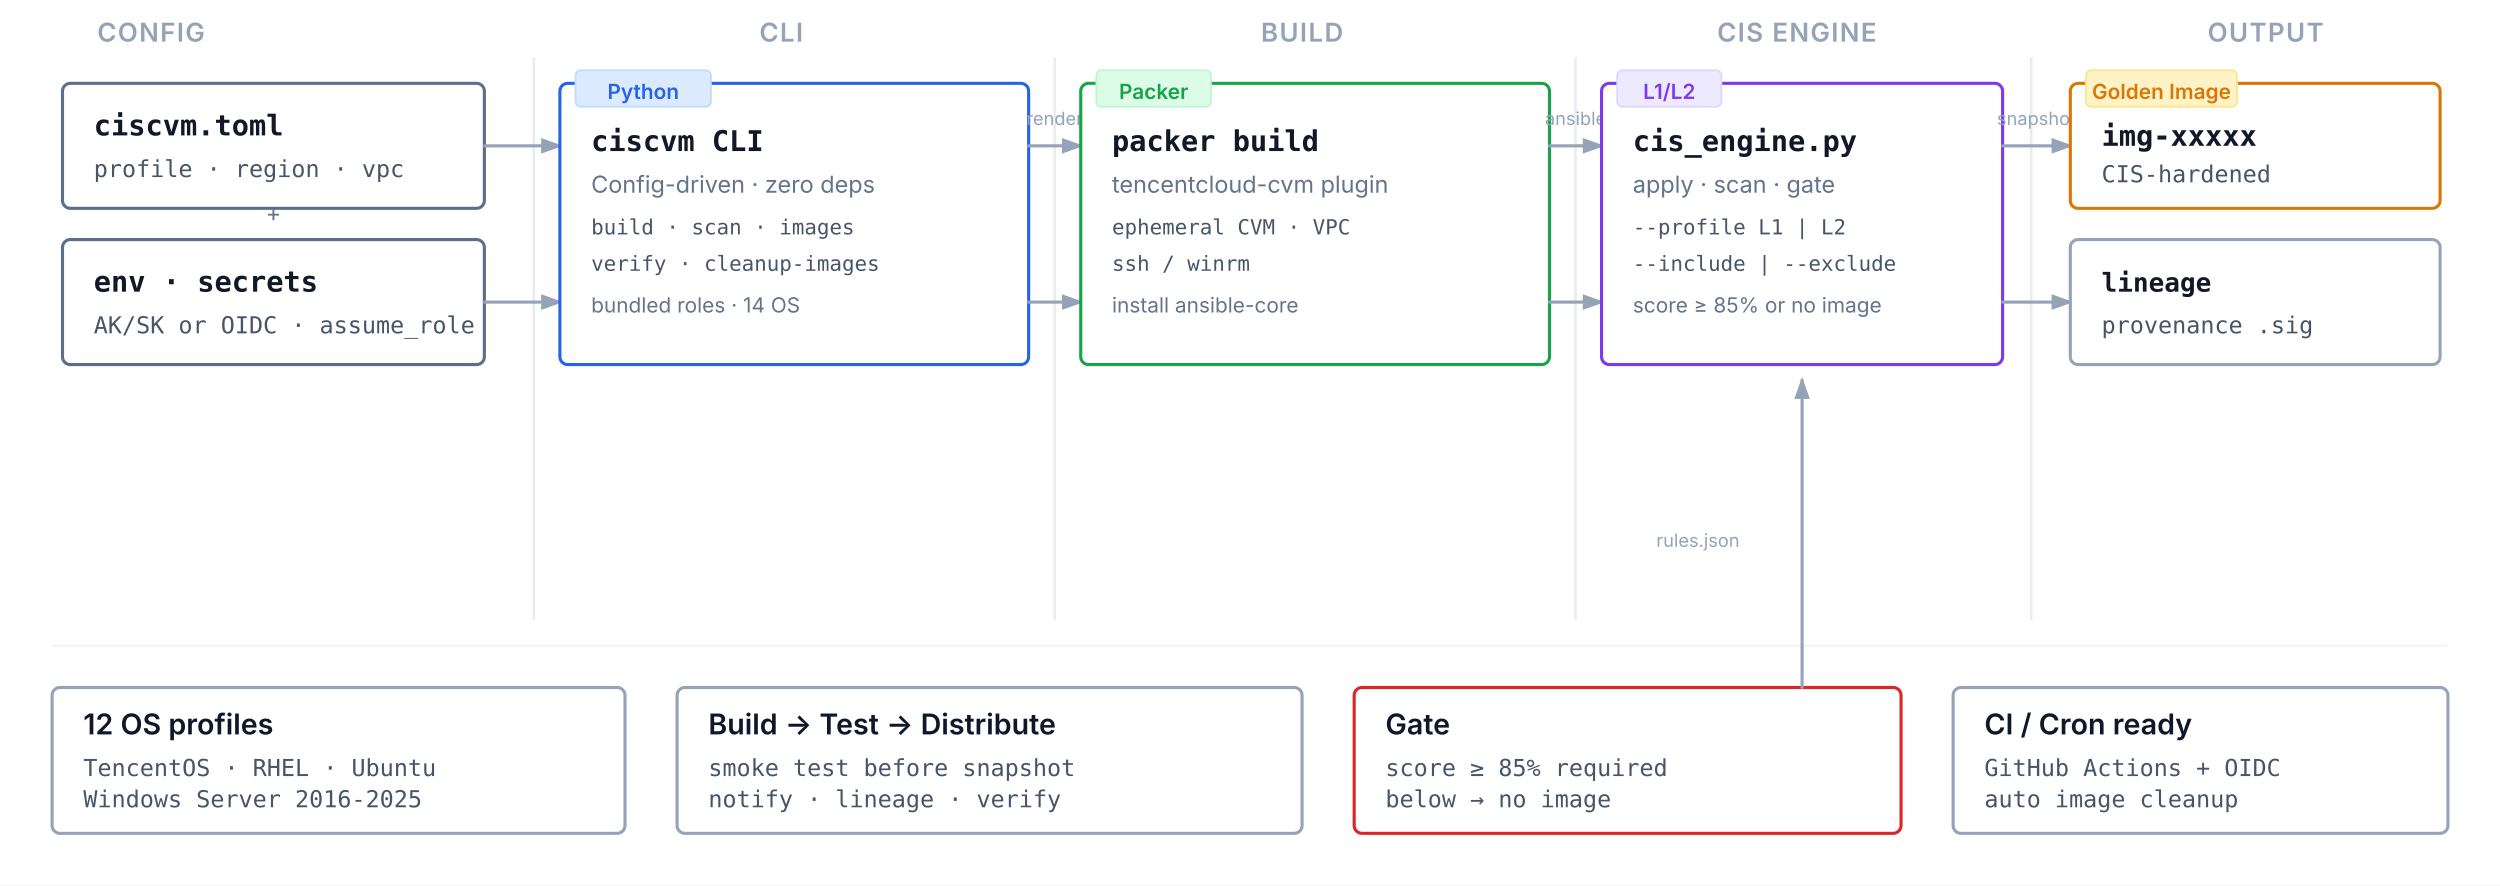
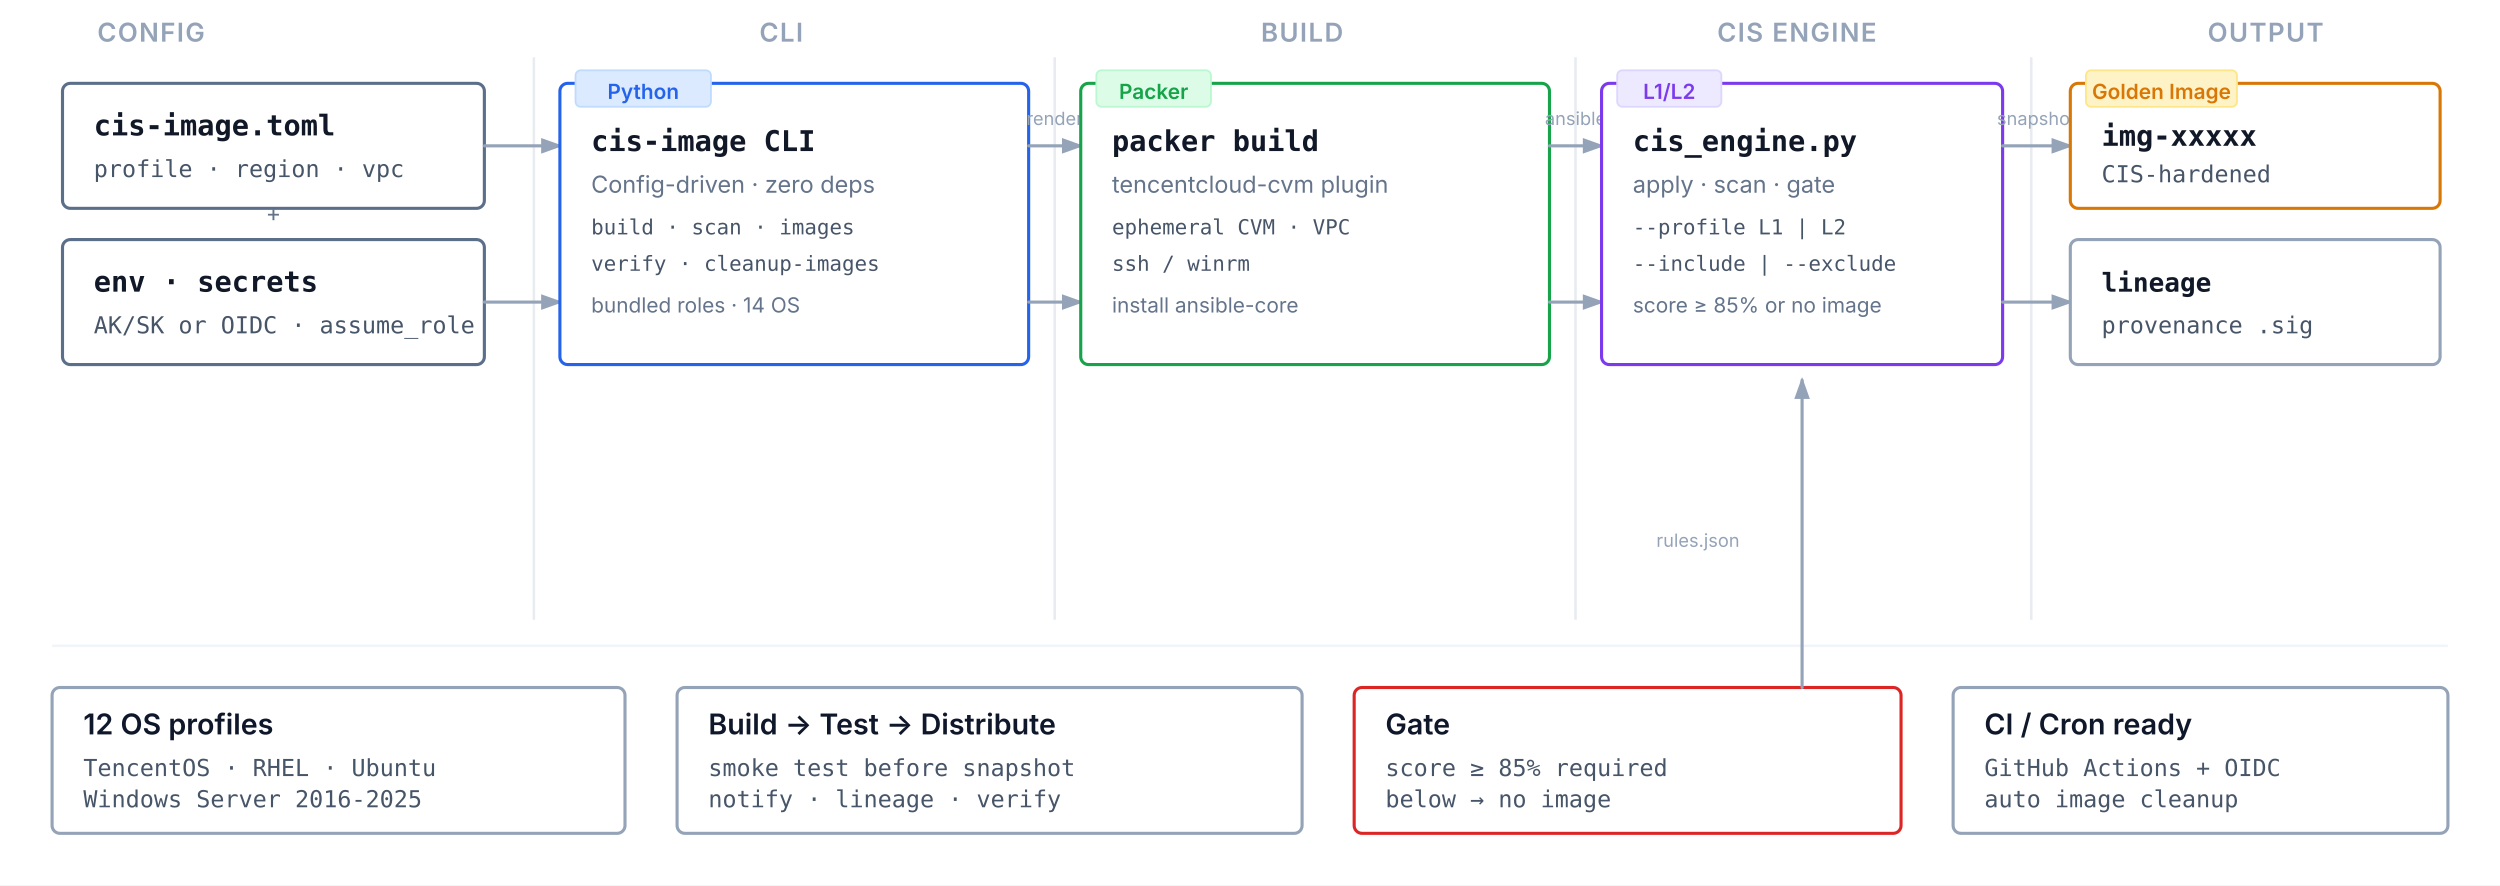
<svg xmlns="http://www.w3.org/2000/svg" viewBox="0 0 960 340">
  <style>
    .bg  { fill: #ffffff; }
    .sep { stroke: #e8ecf0; stroke-width: 1; }
    .box { fill: #ffffff; stroke-width: 1.2; rx: 3; }
    .c-cfg  { stroke: #5b6e8a; }
    .c-cli  { stroke: #2563eb; }
    .c-pkr  { stroke: #16a34a; }
    .c-eng  { stroke: #7c3aed; }
    .c-img  { stroke: #d97706; }
    .c-file { stroke: #94a3b8; }
    .c-gate { stroke: #dc2626; }

    .t-mb  { fill: #111827; font-family: 'SF Mono','Menlo','Consolas',monospace; font-weight: 700; }
    .t-m   { fill: #475569; font-family: 'SF Mono','Menlo','Consolas',monospace; }
    .t-d   { fill: #64748b; font-family: -apple-system,BlinkMacSystemFont,'Segoe UI',sans-serif; }
    .t-h   { fill: #0f172a; font-family: -apple-system,BlinkMacSystemFont,'Segoe UI',sans-serif; font-weight: 600; }
    .t-sec { fill: #94a3b8; font-family: -apple-system,BlinkMacSystemFont,'Segoe UI',sans-serif; font-size: 10px; font-weight: 600; letter-spacing: 0.5px; }

    .badge { font-size: 8px; font-weight: 600; font-family: -apple-system,BlinkMacSystemFont,'Segoe UI',sans-serif; }
    .arr   { fill: none; stroke: #94a3b8; stroke-width: 1.2; stroke-linecap: round; stroke-linejoin: round; }
    .arr-l { fill: #94a3b8; font-size: 7px; font-family: -apple-system,BlinkMacSystemFont,'Segoe UI',sans-serif; }
  </style>
  <defs>
    <marker id="a" markerWidth="7" markerHeight="5" refX="6" refY="2.5" orient="auto">
      <polygon points="0 0, 7 2.5, 0 5" fill="#94a3b8" />
    </marker>
  </defs>
  <rect width="960" height="340" class="bg" />
  <line x1="205" y1="22" x2="205" y2="238" class="sep" />
  <line x1="405" y1="22" x2="405" y2="238" class="sep" />
  <line x1="605" y1="22" x2="605" y2="238" class="sep" />
  <line x1="780" y1="22" x2="780" y2="238" class="sep" />
  <text x="58" y="16" text-anchor="middle" class="t-sec">CONFIG</text>
  <text x="300" y="16" text-anchor="middle" class="t-sec">CLI</text>
  <text x="500" y="16" text-anchor="middle" class="t-sec">BUILD</text>
  <text x="690" y="16" text-anchor="middle" class="t-sec">CIS ENGINE</text>
  <text x="870" y="16" text-anchor="middle" class="t-sec">OUTPUT</text>
  <rect x="24" y="32" width="162" height="48" class="box c-cfg" />
-   <text x="36" y="52" class="t-mb" font-size="11">ciscvm.toml</text>
+   <text x="36" y="52" class="t-mb" font-size="11">cis-image.toml</text>
  <text x="36" y="68" class="t-m" font-size="9">profile · region · vpc</text>
  <rect x="24" y="92" width="162" height="48" class="box c-cfg" />
  <text x="36" y="112" class="t-mb" font-size="11">env · secrets</text>
  <text x="36" y="128" class="t-m" font-size="9">AK/SK or OIDC · assume_role</text>
  <text x="105" y="85" text-anchor="middle" class="t-d" font-size="9">+</text>
  <path d="M 186 56 L 215 56" class="arr" marker-end="url(#a)" />
  <path d="M 186 116 L 215 116" class="arr" marker-end="url(#a)" />
  <rect x="215" y="32" width="180" height="108" class="box c-cli" />
  <rect x="221" y="27" width="52" height="14" rx="2" fill="#dbeafe" stroke="#bfdbfe" stroke-width="0.7" />
  <text x="247" y="38" text-anchor="middle" class="badge" fill="#2563eb">Python</text>
-   <text x="227" y="58" class="t-mb" font-size="11">ciscvm CLI</text>
+   <text x="227" y="58" class="t-mb" font-size="11">cis-image CLI</text>
  <text x="227" y="74" class="t-d" font-size="9">Config-driven · zero deps</text>
  <text x="227" y="90" class="t-m" font-size="8">build · scan · images</text>
  <text x="227" y="104" class="t-m" font-size="8">verify · cleanup-images</text>
  <text x="227" y="120" class="t-d" font-size="8">bundled roles · 14 OS</text>
  <path d="M 395 56 L 415 56" class="arr" marker-end="url(#a)" />
  <path d="M 395 116 L 415 116" class="arr" marker-end="url(#a)" />
  <text x="405" y="48" text-anchor="middle" class="arr-l">render</text>
  <rect x="415" y="32" width="180" height="108" class="box c-pkr" />
  <rect x="421" y="27" width="44" height="14" rx="2" fill="#dcfce7" stroke="#bbf7d0" stroke-width="0.7" />
  <text x="443" y="38" text-anchor="middle" class="badge" fill="#16a34a">Packer</text>
  <text x="427" y="58" class="t-mb" font-size="11">packer build</text>
  <text x="427" y="74" class="t-d" font-size="9">tencentcloud-cvm plugin</text>
  <text x="427" y="90" class="t-m" font-size="8">ephemeral CVM · VPC</text>
  <text x="427" y="104" class="t-m" font-size="8">ssh / winrm</text>
  <text x="427" y="120" class="t-d" font-size="8">install ansible-core</text>
  <path d="M 595 56 L 615 56" class="arr" marker-end="url(#a)" />
  <path d="M 595 116 L 615 116" class="arr" marker-end="url(#a)" />
  <text x="605" y="48" text-anchor="middle" class="arr-l">ansible</text>
  <rect x="615" y="32" width="154" height="108" class="box c-eng" />
  <rect x="621" y="27" width="40" height="14" rx="2" fill="#ede9fe" stroke="#ddd6fe" stroke-width="0.7" />
  <text x="641" y="38" text-anchor="middle" class="badge" fill="#7c3aed">L1/L2</text>
  <text x="627" y="58" class="t-mb" font-size="11">cis_engine.py</text>
  <text x="627" y="74" class="t-d" font-size="9">apply · scan · gate</text>
  <text x="627" y="90" class="t-m" font-size="8">--profile L1 | L2</text>
  <text x="627" y="104" class="t-m" font-size="8">--include | --exclude</text>
  <text x="627" y="120" class="t-d" font-size="8">score ≥ 85% or no image</text>
  <path d="M 769 56 L 795 56" class="arr" marker-end="url(#a)" />
  <path d="M 769 116 L 795 116" class="arr" marker-end="url(#a)" />
  <text x="782" y="48" text-anchor="middle" class="arr-l">snapshot</text>
  <rect x="795" y="32" width="142" height="48" class="box c-img" />
  <rect x="801" y="27" width="58" height="14" rx="2" fill="#fef3c7" stroke="#fde68a" stroke-width="0.7" />
  <text x="830" y="38" text-anchor="middle" class="badge" fill="#d97706">Golden Image</text>
  <text x="807" y="56" class="t-mb" font-size="11">img-xxxxx</text>
  <text x="807" y="70" class="t-m" font-size="9">CIS-hardened</text>
  <rect x="795" y="92" width="142" height="48" class="box c-file" />
  <text x="807" y="112" class="t-mb" font-size="10">lineage</text>
  <text x="807" y="128" class="t-m" font-size="9">provenance .sig</text>
  <line x1="20" y1="248" x2="940" y2="248" stroke="#f1f5f9" stroke-width="1" />
  <rect x="20" y="264" width="220" height="56" class="box c-file" />
  <text x="32" y="282" class="t-h" font-size="11">12 OS profiles</text>
  <text x="32" y="298" class="t-m" font-size="9">TencentOS · RHEL · Ubuntu</text>
  <text x="32" y="310" class="t-m" font-size="9">Windows Server 2016-2025</text>
  <rect x="260" y="264" width="240" height="56" class="box c-file" />
  <text x="272" y="282" class="t-h" font-size="11">Build → Test → Distribute</text>
  <text x="272" y="298" class="t-m" font-size="9">smoke test before snapshot</text>
  <text x="272" y="310" class="t-m" font-size="9">notify · lineage · verify</text>
  <rect x="520" y="264" width="210" height="56" class="box c-gate" />
  <text x="532" y="282" class="t-h" font-size="11">Gate</text>
  <text x="532" y="298" class="t-m" font-size="9">score ≥ 85% required</text>
  <text x="532" y="310" class="t-m" font-size="9">below → no image</text>
  <rect x="750" y="264" width="190" height="56" class="box c-file" />
  <text x="762" y="282" class="t-h" font-size="11">CI / Cron ready</text>
  <text x="762" y="298" class="t-m" font-size="9">GitHub Actions + OIDC</text>
  <text x="762" y="310" class="t-m" font-size="9">auto image cleanup</text>
  <path d="M 692 264 L 692 146" class="arr" marker-end="url(#a)" />
  <text x="668" y="210" text-anchor="end" class="arr-l">rules.json</text>
</svg>
